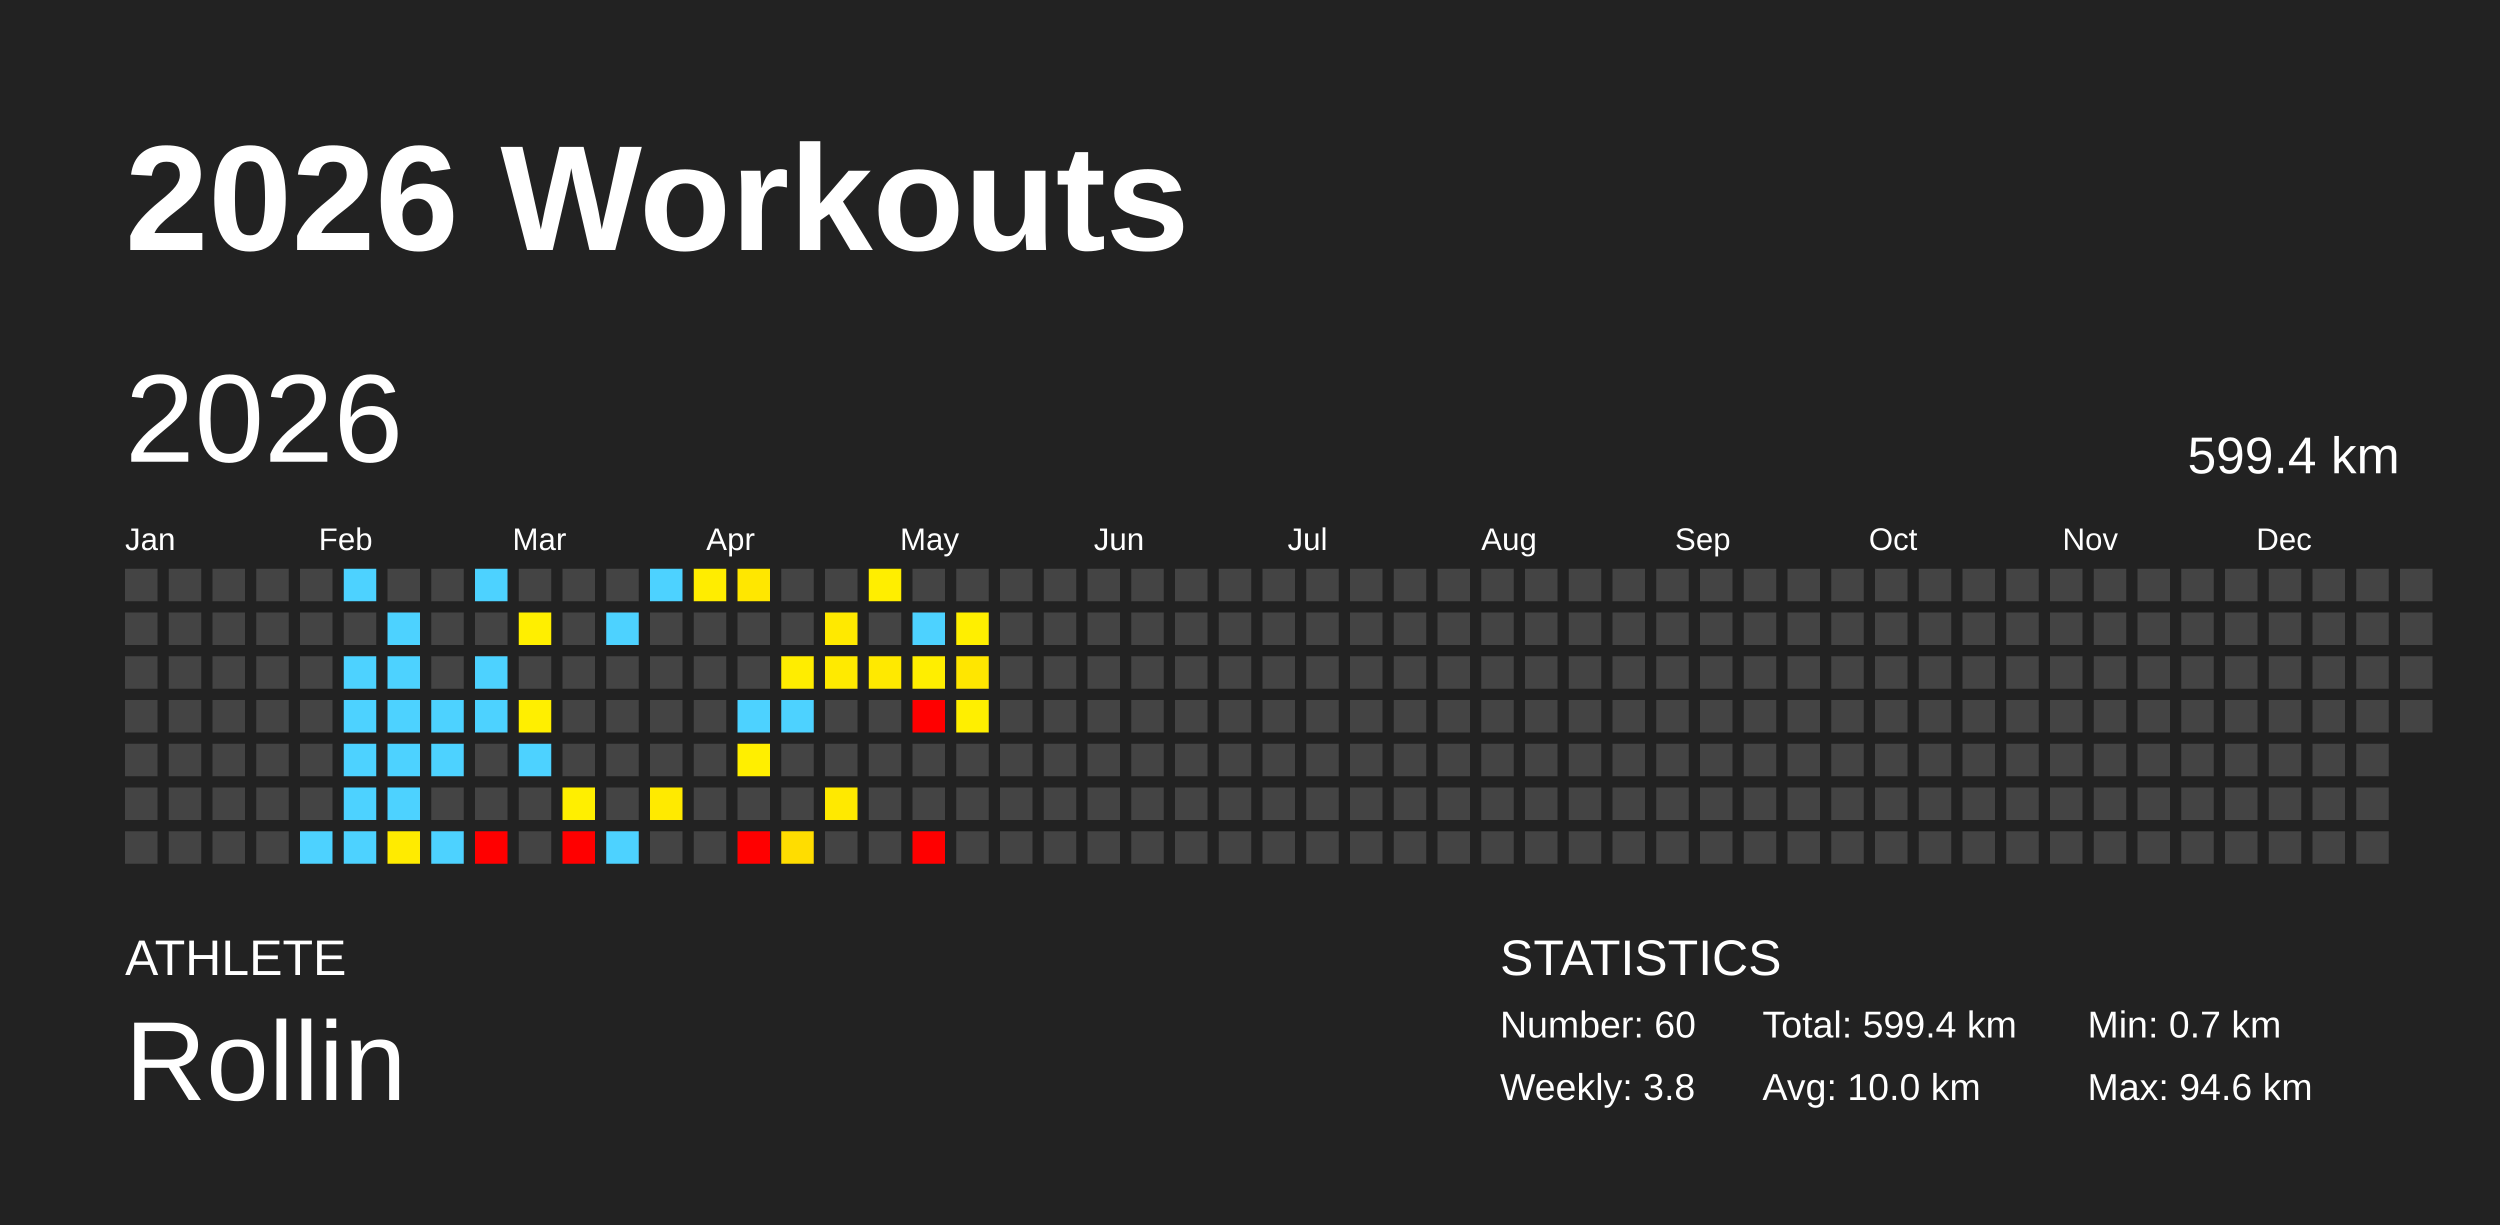
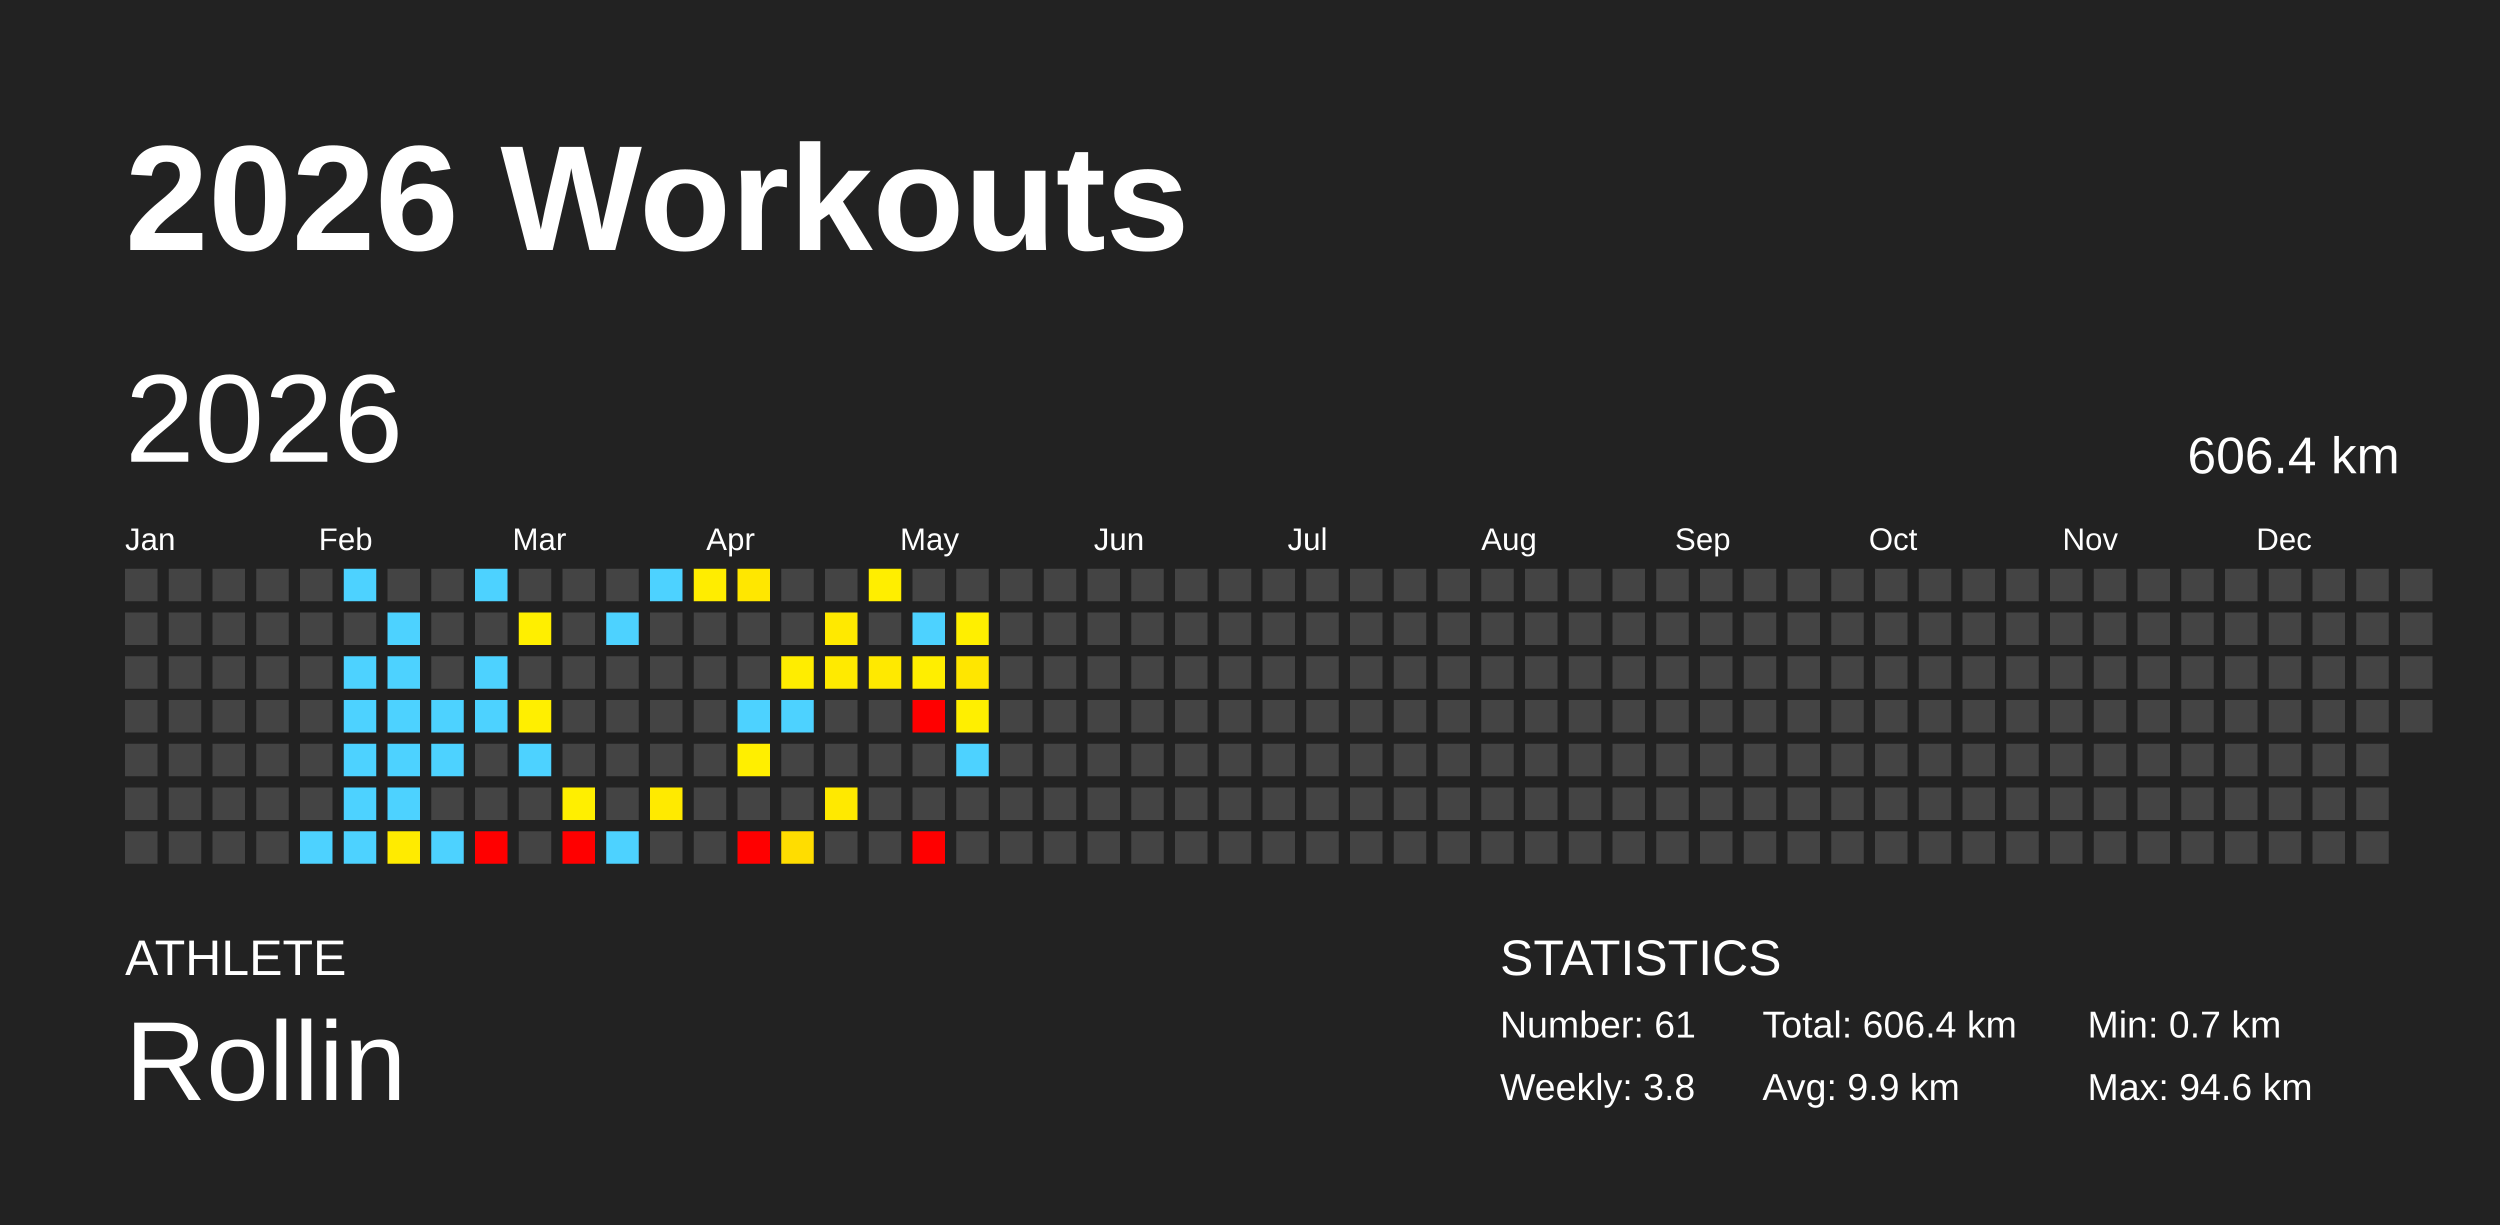
<svg xmlns="http://www.w3.org/2000/svg" baseProfile="full" height="98mm" version="1.1" viewBox="0,0,200,98" width="200mm">
  <defs />
  <rect fill="#222222" height="98" width="200" x="0" y="0" />
  <text fill="#FFFFFF" style="font-size:12px; font-family:Arial; font-weight:bold;" x="10" y="20">2026 Workouts</text>
  <text fill="#FFFFFF" style="font-size:4px; font-family:Arial" x="10" y="78">ATHLETE</text>
  <text fill="#FFFFFF" style="font-size:9px; font-family:Arial" x="10" y="88">Rollin</text>
  <text fill="#FFFFFF" style="font-size:4px; font-family:Arial" x="120" y="78">STATISTICS</text>
-   <text fill="#FFFFFF" style="font-size:3px; font-family:Arial" x="120" y="83">Number: 60</text>
+   <text fill="#FFFFFF" style="font-size:3px; font-family:Arial" x="120" y="83">Number: 61</text>
  <text fill="#FFFFFF" style="font-size:3px; font-family:Arial" x="120" y="88">Weekly: 3.8</text>
-   <text fill="#FFFFFF" style="font-size:3px; font-family:Arial" x="141" y="83">Total: 599.4 km</text>
-   <text fill="#FFFFFF" style="font-size:3px; font-family:Arial" x="141" y="88">Avg: 10.0 km</text>
+   <text fill="#FFFFFF" style="font-size:3px; font-family:Arial" x="141" y="83">Total: 606.4 km</text>
+   <text fill="#FFFFFF" style="font-size:3px; font-family:Arial" x="141" y="88">Avg: 9.9 km</text>
  <text fill="#FFFFFF" style="font-size:3px; font-family:Arial" x="167" y="83">Min: 0.7 km</text>
  <text fill="#FFFFFF" style="font-size:3px; font-family:Arial" x="167" y="88">Max: 94.6 km</text>
  <text dominant-baseline="hanging" fill="#FFFFFF" style="font-size:10.0px; font-family:Arial;" x="10" y="30">2026</text>
-   <text dominant-baseline="hanging" fill="#FFFFFF" style="font-size:4.125px; font-family:Arial;" x="175" y="35">599.4 km</text>
+   <text dominant-baseline="hanging" fill="#FFFFFF" style="font-size:4.125px; font-family:Arial;" x="175" y="35">606.4 km</text>
  <text fill="#FFFFFF" style="font-size:2.5px; font-family:Arial" x="10.0" y="44">Jan</text>
  <text fill="#FFFFFF" style="font-size:2.5px; font-family:Arial" x="25.5" y="44">Feb</text>
  <text fill="#FFFFFF" style="font-size:2.5px; font-family:Arial" x="41.0" y="44">Mar</text>
  <text fill="#FFFFFF" style="font-size:2.5px; font-family:Arial" x="56.5" y="44">Apr</text>
  <text fill="#FFFFFF" style="font-size:2.5px; font-family:Arial" x="72.0" y="44">May</text>
  <text fill="#FFFFFF" style="font-size:2.5px; font-family:Arial" x="87.5" y="44">Jun</text>
  <text fill="#FFFFFF" style="font-size:2.5px; font-family:Arial" x="103.0" y="44">Jul</text>
  <text fill="#FFFFFF" style="font-size:2.5px; font-family:Arial" x="118.5" y="44">Aug</text>
  <text fill="#FFFFFF" style="font-size:2.5px; font-family:Arial" x="134.0" y="44">Sep</text>
  <text fill="#FFFFFF" style="font-size:2.5px; font-family:Arial" x="149.5" y="44">Oct</text>
  <text fill="#FFFFFF" style="font-size:2.5px; font-family:Arial" x="165.0" y="44">Nov</text>
  <text fill="#FFFFFF" style="font-size:2.5px; font-family:Arial" x="180.5" y="44">Dec</text>
  <rect fill="#444444" height="2.6" width="2.6" x="10.0" y="45.5" />
  <rect fill="#444444" height="2.6" width="2.6" x="10.0" y="49.0" />
  <rect fill="#444444" height="2.6" width="2.6" x="10.0" y="52.5" />
  <rect fill="#444444" height="2.6" width="2.6" x="10.0" y="56.0" />
  <rect fill="#444444" height="2.6" width="2.6" x="10.0" y="59.5" />
  <rect fill="#444444" height="2.6" width="2.6" x="10.0" y="63.0" />
  <rect fill="#444444" height="2.6" width="2.6" x="10.0" y="66.5" />
  <rect fill="#444444" height="2.6" width="2.6" x="13.5" y="45.5" />
  <rect fill="#444444" height="2.6" width="2.6" x="13.5" y="49.0" />
  <rect fill="#444444" height="2.6" width="2.6" x="13.5" y="52.5" />
  <rect fill="#444444" height="2.6" width="2.6" x="13.5" y="56.0" />
  <rect fill="#444444" height="2.6" width="2.6" x="13.5" y="59.5" />
  <rect fill="#444444" height="2.6" width="2.6" x="13.5" y="63.0" />
  <rect fill="#444444" height="2.6" width="2.6" x="13.5" y="66.5" />
  <rect fill="#444444" height="2.6" width="2.6" x="17.0" y="45.5" />
  <rect fill="#444444" height="2.6" width="2.6" x="17.0" y="49.0" />
  <rect fill="#444444" height="2.6" width="2.6" x="17.0" y="52.5" />
  <rect fill="#444444" height="2.6" width="2.6" x="17.0" y="56.0" />
  <rect fill="#444444" height="2.6" width="2.6" x="17.0" y="59.5" />
  <rect fill="#444444" height="2.6" width="2.6" x="17.0" y="63.0" />
  <rect fill="#444444" height="2.6" width="2.6" x="17.0" y="66.5" />
  <rect fill="#444444" height="2.6" width="2.6" x="20.5" y="45.5" />
  <rect fill="#444444" height="2.6" width="2.6" x="20.5" y="49.0" />
  <rect fill="#444444" height="2.6" width="2.6" x="20.5" y="52.5" />
  <rect fill="#444444" height="2.6" width="2.6" x="20.5" y="56.0" />
  <rect fill="#444444" height="2.6" width="2.6" x="20.5" y="59.5" />
  <rect fill="#444444" height="2.6" width="2.6" x="20.5" y="63.0" />
  <rect fill="#444444" height="2.6" width="2.6" x="20.5" y="66.5" />
  <rect fill="#444444" height="2.6" width="2.6" x="24.0" y="45.5" />
  <rect fill="#444444" height="2.6" width="2.6" x="24.0" y="49.0" />
  <rect fill="#444444" height="2.6" width="2.6" x="24.0" y="52.5" />
  <rect fill="#444444" height="2.6" width="2.6" x="24.0" y="56.0" />
  <rect fill="#444444" height="2.6" width="2.6" x="24.0" y="59.5" />
  <rect fill="#444444" height="2.6" width="2.6" x="24.0" y="63.0" />
  <rect fill="#4dd2ff" height="2.6" width="2.6" x="24.0" y="66.5" />
  <rect fill="#4dd2ff" height="2.6" width="2.6" x="27.5" y="45.5" />
  <rect fill="#444444" height="2.6" width="2.6" x="27.5" y="49.0" />
  <rect fill="#4dd2ff" height="2.6" width="2.6" x="27.5" y="52.5" />
  <rect fill="#4dd2ff" height="2.6" width="2.6" x="27.5" y="56.0" />
  <rect fill="#4dd2ff" height="2.6" width="2.6" x="27.5" y="59.5" />
  <rect fill="#4dd2ff" height="2.6" width="2.6" x="27.5" y="63.0" />
  <rect fill="#4dd2ff" height="2.6" width="2.6" x="27.5" y="66.5" />
  <rect fill="#444444" height="2.6" width="2.6" x="31.0" y="45.5" />
  <rect fill="#4dd2ff" height="2.6" width="2.6" x="31.0" y="49.0" />
  <rect fill="#4dd2ff" height="2.6" width="2.6" x="31.0" y="52.5" />
  <rect fill="#4dd2ff" height="2.6" width="2.6" x="31.0" y="56.0" />
  <rect fill="#4dd2ff" height="2.6" width="2.6" x="31.0" y="59.5" />
  <rect fill="#4dd2ff" height="2.6" width="2.6" x="31.0" y="63.0" />
  <rect fill="#ffeb00" height="2.6" width="2.6" x="31.0" y="66.5" />
  <rect fill="#444444" height="2.6" width="2.6" x="34.5" y="45.5" />
  <rect fill="#444444" height="2.6" width="2.6" x="34.5" y="49.0" />
  <rect fill="#444444" height="2.6" width="2.6" x="34.5" y="52.5" />
  <rect fill="#4dd2ff" height="2.6" width="2.6" x="34.5" y="56.0" />
  <rect fill="#4dd2ff" height="2.6" width="2.6" x="34.5" y="59.5" />
  <rect fill="#444444" height="2.6" width="2.6" x="34.5" y="63.0" />
  <rect fill="#4dd2ff" height="2.6" width="2.6" x="34.5" y="66.5" />
  <rect fill="#4dd2ff" height="2.6" width="2.6" x="38.0" y="45.5" />
  <rect fill="#444444" height="2.6" width="2.6" x="38.0" y="49.0" />
  <rect fill="#4dd2ff" height="2.6" width="2.6" x="38.0" y="52.5" />
  <rect fill="#4dd2ff" height="2.6" width="2.6" x="38.0" y="56.0" />
  <rect fill="#444444" height="2.6" width="2.6" x="38.0" y="59.5" />
  <rect fill="#444444" height="2.6" width="2.6" x="38.0" y="63.0" />
  <rect fill="red" height="2.6" width="2.6" x="38.0" y="66.5" />
  <rect fill="#444444" height="2.6" width="2.6" x="41.5" y="45.5" />
  <rect fill="#ffef00" height="2.6" width="2.6" x="41.5" y="49.0" />
  <rect fill="#444444" height="2.6" width="2.6" x="41.5" y="52.5" />
  <rect fill="#ffef00" height="2.6" width="2.6" x="41.5" y="56.0" />
  <rect fill="#4dd2ff" height="2.6" width="2.6" x="41.5" y="59.5" />
  <rect fill="#444444" height="2.6" width="2.6" x="41.5" y="63.0" />
  <rect fill="#444444" height="2.6" width="2.6" x="41.5" y="66.5" />
  <rect fill="#444444" height="2.6" width="2.6" x="45.0" y="45.5" />
  <rect fill="#444444" height="2.6" width="2.6" x="45.0" y="49.0" />
  <rect fill="#444444" height="2.6" width="2.6" x="45.0" y="52.5" />
  <rect fill="#444444" height="2.6" width="2.6" x="45.0" y="56.0" />
  <rect fill="#444444" height="2.6" width="2.6" x="45.0" y="59.5" />
  <rect fill="#ffef00" height="2.6" width="2.6" x="45.0" y="63.0" />
  <rect fill="red" height="2.6" width="2.6" x="45.0" y="66.5" />
  <rect fill="#444444" height="2.6" width="2.6" x="48.5" y="45.5" />
  <rect fill="#4dd2ff" height="2.6" width="2.6" x="48.5" y="49.0" />
  <rect fill="#444444" height="2.6" width="2.6" x="48.5" y="52.5" />
  <rect fill="#444444" height="2.6" width="2.6" x="48.5" y="56.0" />
  <rect fill="#444444" height="2.6" width="2.6" x="48.5" y="59.5" />
  <rect fill="#444444" height="2.6" width="2.6" x="48.5" y="63.0" />
  <rect fill="#4dd2ff" height="2.6" width="2.6" x="48.5" y="66.5" />
  <rect fill="#4dd2ff" height="2.6" width="2.6" x="52.0" y="45.5" />
  <rect fill="#444444" height="2.6" width="2.6" x="52.0" y="49.0" />
  <rect fill="#444444" height="2.6" width="2.6" x="52.0" y="52.5" />
  <rect fill="#444444" height="2.6" width="2.6" x="52.0" y="56.0" />
  <rect fill="#444444" height="2.6" width="2.6" x="52.0" y="59.5" />
  <rect fill="#ffea00" height="2.6" width="2.6" x="52.0" y="63.0" />
  <rect fill="#444444" height="2.6" width="2.6" x="52.0" y="66.5" />
  <rect fill="#ffed00" height="2.6" width="2.6" x="55.5" y="45.5" />
  <rect fill="#444444" height="2.6" width="2.6" x="55.5" y="49.0" />
  <rect fill="#444444" height="2.6" width="2.6" x="55.5" y="52.5" />
  <rect fill="#444444" height="2.6" width="2.6" x="55.5" y="56.0" />
  <rect fill="#444444" height="2.6" width="2.6" x="55.5" y="59.5" />
  <rect fill="#444444" height="2.6" width="2.6" x="55.5" y="63.0" />
  <rect fill="#444444" height="2.6" width="2.6" x="55.5" y="66.5" />
  <rect fill="#ffe700" height="2.6" width="2.6" x="59.0" y="45.5" />
  <rect fill="#444444" height="2.6" width="2.6" x="59.0" y="49.0" />
  <rect fill="#444444" height="2.6" width="2.6" x="59.0" y="52.5" />
  <rect fill="#4dd2ff" height="2.6" width="2.6" x="59.0" y="56.0" />
  <rect fill="#ffef00" height="2.6" width="2.6" x="59.0" y="59.5" />
  <rect fill="#444444" height="2.6" width="2.6" x="59.0" y="63.0" />
  <rect fill="red" height="2.6" width="2.6" x="59.0" y="66.5" />
  <rect fill="#444444" height="2.6" width="2.6" x="62.5" y="45.5" />
  <rect fill="#444444" height="2.6" width="2.6" x="62.5" y="49.0" />
  <rect fill="#ffed00" height="2.6" width="2.6" x="62.5" y="52.5" />
  <rect fill="#4dd2ff" height="2.6" width="2.6" x="62.5" y="56.0" />
  <rect fill="#444444" height="2.6" width="2.6" x="62.5" y="59.5" />
  <rect fill="#444444" height="2.6" width="2.6" x="62.5" y="63.0" />
  <rect fill="#ffdd00" height="2.6" width="2.6" x="62.5" y="66.5" />
  <rect fill="#444444" height="2.6" width="2.6" x="66.0" y="45.5" />
  <rect fill="#ffe900" height="2.6" width="2.6" x="66.0" y="49.0" />
  <rect fill="#ffea00" height="2.6" width="2.6" x="66.0" y="52.5" />
  <rect fill="#444444" height="2.6" width="2.6" x="66.0" y="56.0" />
  <rect fill="#444444" height="2.6" width="2.6" x="66.0" y="59.5" />
  <rect fill="#ffe900" height="2.6" width="2.6" x="66.0" y="63.0" />
  <rect fill="#444444" height="2.6" width="2.6" x="66.0" y="66.5" />
  <rect fill="#ffee00" height="2.6" width="2.6" x="69.5" y="45.5" />
  <rect fill="#444444" height="2.6" width="2.6" x="69.5" y="49.0" />
  <rect fill="#ffe900" height="2.6" width="2.6" x="69.5" y="52.5" />
  <rect fill="#444444" height="2.6" width="2.6" x="69.5" y="56.0" />
  <rect fill="#444444" height="2.6" width="2.6" x="69.5" y="59.5" />
  <rect fill="#444444" height="2.6" width="2.6" x="69.5" y="63.0" />
  <rect fill="#444444" height="2.6" width="2.6" x="69.5" y="66.5" />
  <rect fill="#444444" height="2.6" width="2.6" x="73.0" y="45.5" />
  <rect fill="#4dd2ff" height="2.6" width="2.6" x="73.0" y="49.0" />
  <rect fill="#ffee00" height="2.6" width="2.6" x="73.0" y="52.5" />
  <rect fill="red" height="2.6" width="2.6" x="73.0" y="56.0" />
  <rect fill="#444444" height="2.6" width="2.6" x="73.0" y="59.5" />
  <rect fill="#444444" height="2.6" width="2.6" x="73.0" y="63.0" />
  <rect fill="red" height="2.6" width="2.6" x="73.0" y="66.5" />
  <rect fill="#444444" height="2.6" width="2.6" x="76.5" y="45.5" />
  <rect fill="#ffef00" height="2.6" width="2.6" x="76.5" y="49.0" />
  <rect fill="#ffe600" height="2.6" width="2.6" x="76.5" y="52.5" />
  <rect fill="#ffef00" height="2.6" width="2.6" x="76.5" y="56.0" />
-   <rect fill="#444444" height="2.6" width="2.6" x="76.5" y="59.5" />
+   <rect fill="#4dd2ff" height="2.6" width="2.6" x="76.5" y="59.5" />
  <rect fill="#444444" height="2.6" width="2.6" x="76.5" y="63.0" />
  <rect fill="#444444" height="2.6" width="2.6" x="76.5" y="66.5" />
  <rect fill="#444444" height="2.6" width="2.6" x="80.0" y="45.5" />
  <rect fill="#444444" height="2.6" width="2.6" x="80.0" y="49.0" />
  <rect fill="#444444" height="2.6" width="2.6" x="80.0" y="52.5" />
  <rect fill="#444444" height="2.6" width="2.6" x="80.0" y="56.0" />
  <rect fill="#444444" height="2.6" width="2.6" x="80.0" y="59.5" />
  <rect fill="#444444" height="2.6" width="2.6" x="80.0" y="63.0" />
  <rect fill="#444444" height="2.6" width="2.6" x="80.0" y="66.5" />
  <rect fill="#444444" height="2.6" width="2.6" x="83.5" y="45.5" />
  <rect fill="#444444" height="2.6" width="2.6" x="83.5" y="49.0" />
  <rect fill="#444444" height="2.6" width="2.6" x="83.5" y="52.5" />
  <rect fill="#444444" height="2.6" width="2.6" x="83.5" y="56.0" />
  <rect fill="#444444" height="2.6" width="2.6" x="83.5" y="59.5" />
  <rect fill="#444444" height="2.6" width="2.6" x="83.5" y="63.0" />
  <rect fill="#444444" height="2.6" width="2.6" x="83.5" y="66.5" />
  <rect fill="#444444" height="2.6" width="2.6" x="87.0" y="45.5" />
  <rect fill="#444444" height="2.6" width="2.6" x="87.0" y="49.0" />
  <rect fill="#444444" height="2.6" width="2.6" x="87.0" y="52.5" />
  <rect fill="#444444" height="2.6" width="2.6" x="87.0" y="56.0" />
  <rect fill="#444444" height="2.6" width="2.6" x="87.0" y="59.5" />
  <rect fill="#444444" height="2.6" width="2.6" x="87.0" y="63.0" />
  <rect fill="#444444" height="2.6" width="2.6" x="87.0" y="66.5" />
  <rect fill="#444444" height="2.6" width="2.6" x="90.5" y="45.5" />
  <rect fill="#444444" height="2.6" width="2.6" x="90.5" y="49.0" />
  <rect fill="#444444" height="2.6" width="2.6" x="90.5" y="52.5" />
  <rect fill="#444444" height="2.6" width="2.6" x="90.5" y="56.0" />
  <rect fill="#444444" height="2.6" width="2.6" x="90.5" y="59.5" />
  <rect fill="#444444" height="2.6" width="2.6" x="90.5" y="63.0" />
  <rect fill="#444444" height="2.6" width="2.6" x="90.5" y="66.5" />
  <rect fill="#444444" height="2.6" width="2.6" x="94.0" y="45.5" />
  <rect fill="#444444" height="2.6" width="2.6" x="94.0" y="49.0" />
  <rect fill="#444444" height="2.6" width="2.6" x="94.0" y="52.5" />
  <rect fill="#444444" height="2.6" width="2.6" x="94.0" y="56.0" />
  <rect fill="#444444" height="2.6" width="2.6" x="94.0" y="59.5" />
  <rect fill="#444444" height="2.6" width="2.6" x="94.0" y="63.0" />
  <rect fill="#444444" height="2.6" width="2.6" x="94.0" y="66.5" />
  <rect fill="#444444" height="2.6" width="2.6" x="97.5" y="45.5" />
  <rect fill="#444444" height="2.6" width="2.6" x="97.5" y="49.0" />
  <rect fill="#444444" height="2.6" width="2.6" x="97.5" y="52.5" />
  <rect fill="#444444" height="2.6" width="2.6" x="97.5" y="56.0" />
  <rect fill="#444444" height="2.6" width="2.6" x="97.5" y="59.5" />
  <rect fill="#444444" height="2.6" width="2.6" x="97.5" y="63.0" />
  <rect fill="#444444" height="2.6" width="2.6" x="97.5" y="66.5" />
  <rect fill="#444444" height="2.6" width="2.6" x="101.0" y="45.5" />
  <rect fill="#444444" height="2.6" width="2.6" x="101.0" y="49.0" />
  <rect fill="#444444" height="2.6" width="2.6" x="101.0" y="52.5" />
  <rect fill="#444444" height="2.6" width="2.6" x="101.0" y="56.0" />
  <rect fill="#444444" height="2.6" width="2.6" x="101.0" y="59.5" />
  <rect fill="#444444" height="2.6" width="2.6" x="101.0" y="63.0" />
  <rect fill="#444444" height="2.6" width="2.6" x="101.0" y="66.5" />
  <rect fill="#444444" height="2.6" width="2.6" x="104.5" y="45.5" />
  <rect fill="#444444" height="2.6" width="2.6" x="104.5" y="49.0" />
  <rect fill="#444444" height="2.6" width="2.6" x="104.5" y="52.5" />
  <rect fill="#444444" height="2.6" width="2.6" x="104.5" y="56.0" />
  <rect fill="#444444" height="2.6" width="2.6" x="104.5" y="59.5" />
  <rect fill="#444444" height="2.6" width="2.6" x="104.5" y="63.0" />
  <rect fill="#444444" height="2.6" width="2.6" x="104.5" y="66.5" />
  <rect fill="#444444" height="2.6" width="2.6" x="108.0" y="45.5" />
  <rect fill="#444444" height="2.6" width="2.6" x="108.0" y="49.0" />
  <rect fill="#444444" height="2.6" width="2.6" x="108.0" y="52.5" />
  <rect fill="#444444" height="2.6" width="2.6" x="108.0" y="56.0" />
  <rect fill="#444444" height="2.6" width="2.6" x="108.0" y="59.5" />
  <rect fill="#444444" height="2.6" width="2.6" x="108.0" y="63.0" />
  <rect fill="#444444" height="2.6" width="2.6" x="108.0" y="66.5" />
  <rect fill="#444444" height="2.6" width="2.6" x="111.5" y="45.5" />
  <rect fill="#444444" height="2.6" width="2.6" x="111.5" y="49.0" />
  <rect fill="#444444" height="2.6" width="2.6" x="111.5" y="52.5" />
  <rect fill="#444444" height="2.6" width="2.6" x="111.5" y="56.0" />
  <rect fill="#444444" height="2.6" width="2.6" x="111.5" y="59.5" />
  <rect fill="#444444" height="2.6" width="2.6" x="111.5" y="63.0" />
  <rect fill="#444444" height="2.6" width="2.6" x="111.5" y="66.5" />
  <rect fill="#444444" height="2.6" width="2.6" x="115.0" y="45.5" />
  <rect fill="#444444" height="2.6" width="2.6" x="115.0" y="49.0" />
  <rect fill="#444444" height="2.6" width="2.6" x="115.0" y="52.5" />
  <rect fill="#444444" height="2.6" width="2.6" x="115.0" y="56.0" />
  <rect fill="#444444" height="2.6" width="2.6" x="115.0" y="59.5" />
  <rect fill="#444444" height="2.6" width="2.6" x="115.0" y="63.0" />
  <rect fill="#444444" height="2.6" width="2.6" x="115.0" y="66.5" />
  <rect fill="#444444" height="2.6" width="2.6" x="118.5" y="45.5" />
  <rect fill="#444444" height="2.6" width="2.6" x="118.5" y="49.0" />
  <rect fill="#444444" height="2.6" width="2.6" x="118.5" y="52.5" />
  <rect fill="#444444" height="2.6" width="2.6" x="118.5" y="56.0" />
  <rect fill="#444444" height="2.6" width="2.6" x="118.5" y="59.5" />
  <rect fill="#444444" height="2.6" width="2.6" x="118.5" y="63.0" />
  <rect fill="#444444" height="2.6" width="2.6" x="118.5" y="66.5" />
  <rect fill="#444444" height="2.6" width="2.6" x="122.0" y="45.5" />
  <rect fill="#444444" height="2.6" width="2.6" x="122.0" y="49.0" />
  <rect fill="#444444" height="2.6" width="2.6" x="122.0" y="52.5" />
  <rect fill="#444444" height="2.6" width="2.6" x="122.0" y="56.0" />
  <rect fill="#444444" height="2.6" width="2.6" x="122.0" y="59.5" />
  <rect fill="#444444" height="2.6" width="2.6" x="122.0" y="63.0" />
  <rect fill="#444444" height="2.6" width="2.6" x="122.0" y="66.5" />
  <rect fill="#444444" height="2.6" width="2.6" x="125.5" y="45.5" />
  <rect fill="#444444" height="2.6" width="2.6" x="125.5" y="49.0" />
  <rect fill="#444444" height="2.6" width="2.6" x="125.5" y="52.5" />
  <rect fill="#444444" height="2.6" width="2.6" x="125.5" y="56.0" />
  <rect fill="#444444" height="2.6" width="2.6" x="125.5" y="59.5" />
  <rect fill="#444444" height="2.6" width="2.6" x="125.5" y="63.0" />
  <rect fill="#444444" height="2.6" width="2.6" x="125.5" y="66.5" />
  <rect fill="#444444" height="2.6" width="2.6" x="129.0" y="45.5" />
  <rect fill="#444444" height="2.6" width="2.6" x="129.0" y="49.0" />
  <rect fill="#444444" height="2.6" width="2.6" x="129.0" y="52.5" />
  <rect fill="#444444" height="2.6" width="2.6" x="129.0" y="56.0" />
  <rect fill="#444444" height="2.6" width="2.6" x="129.0" y="59.5" />
  <rect fill="#444444" height="2.6" width="2.6" x="129.0" y="63.0" />
  <rect fill="#444444" height="2.6" width="2.6" x="129.0" y="66.5" />
  <rect fill="#444444" height="2.6" width="2.6" x="132.5" y="45.5" />
  <rect fill="#444444" height="2.6" width="2.6" x="132.5" y="49.0" />
  <rect fill="#444444" height="2.6" width="2.6" x="132.5" y="52.5" />
  <rect fill="#444444" height="2.6" width="2.6" x="132.5" y="56.0" />
  <rect fill="#444444" height="2.6" width="2.6" x="132.5" y="59.5" />
  <rect fill="#444444" height="2.6" width="2.6" x="132.5" y="63.0" />
  <rect fill="#444444" height="2.6" width="2.6" x="132.5" y="66.5" />
  <rect fill="#444444" height="2.6" width="2.6" x="136.0" y="45.5" />
  <rect fill="#444444" height="2.6" width="2.6" x="136.0" y="49.0" />
  <rect fill="#444444" height="2.6" width="2.6" x="136.0" y="52.5" />
  <rect fill="#444444" height="2.6" width="2.6" x="136.0" y="56.0" />
  <rect fill="#444444" height="2.6" width="2.6" x="136.0" y="59.5" />
  <rect fill="#444444" height="2.6" width="2.6" x="136.0" y="63.0" />
  <rect fill="#444444" height="2.6" width="2.6" x="136.0" y="66.5" />
  <rect fill="#444444" height="2.6" width="2.6" x="139.5" y="45.5" />
  <rect fill="#444444" height="2.6" width="2.6" x="139.5" y="49.0" />
  <rect fill="#444444" height="2.6" width="2.6" x="139.5" y="52.5" />
  <rect fill="#444444" height="2.6" width="2.6" x="139.5" y="56.0" />
  <rect fill="#444444" height="2.6" width="2.6" x="139.5" y="59.5" />
  <rect fill="#444444" height="2.6" width="2.6" x="139.5" y="63.0" />
  <rect fill="#444444" height="2.6" width="2.6" x="139.5" y="66.5" />
  <rect fill="#444444" height="2.6" width="2.6" x="143.0" y="45.5" />
  <rect fill="#444444" height="2.6" width="2.6" x="143.0" y="49.0" />
  <rect fill="#444444" height="2.6" width="2.6" x="143.0" y="52.5" />
  <rect fill="#444444" height="2.6" width="2.6" x="143.0" y="56.0" />
  <rect fill="#444444" height="2.6" width="2.6" x="143.0" y="59.5" />
  <rect fill="#444444" height="2.6" width="2.6" x="143.0" y="63.0" />
  <rect fill="#444444" height="2.6" width="2.6" x="143.0" y="66.5" />
  <rect fill="#444444" height="2.6" width="2.6" x="146.5" y="45.5" />
  <rect fill="#444444" height="2.6" width="2.6" x="146.5" y="49.0" />
  <rect fill="#444444" height="2.6" width="2.6" x="146.5" y="52.5" />
  <rect fill="#444444" height="2.6" width="2.6" x="146.5" y="56.0" />
  <rect fill="#444444" height="2.6" width="2.6" x="146.5" y="59.5" />
  <rect fill="#444444" height="2.6" width="2.6" x="146.5" y="63.0" />
  <rect fill="#444444" height="2.6" width="2.6" x="146.5" y="66.5" />
  <rect fill="#444444" height="2.6" width="2.6" x="150.0" y="45.5" />
  <rect fill="#444444" height="2.6" width="2.6" x="150.0" y="49.0" />
  <rect fill="#444444" height="2.6" width="2.6" x="150.0" y="52.5" />
  <rect fill="#444444" height="2.6" width="2.6" x="150.0" y="56.0" />
  <rect fill="#444444" height="2.6" width="2.6" x="150.0" y="59.5" />
  <rect fill="#444444" height="2.6" width="2.6" x="150.0" y="63.0" />
  <rect fill="#444444" height="2.6" width="2.6" x="150.0" y="66.5" />
  <rect fill="#444444" height="2.6" width="2.6" x="153.5" y="45.5" />
  <rect fill="#444444" height="2.6" width="2.6" x="153.5" y="49.0" />
  <rect fill="#444444" height="2.6" width="2.6" x="153.5" y="52.5" />
  <rect fill="#444444" height="2.6" width="2.6" x="153.5" y="56.0" />
  <rect fill="#444444" height="2.6" width="2.6" x="153.5" y="59.5" />
  <rect fill="#444444" height="2.6" width="2.6" x="153.5" y="63.0" />
  <rect fill="#444444" height="2.6" width="2.6" x="153.5" y="66.5" />
  <rect fill="#444444" height="2.6" width="2.6" x="157.0" y="45.5" />
  <rect fill="#444444" height="2.6" width="2.6" x="157.0" y="49.0" />
  <rect fill="#444444" height="2.6" width="2.6" x="157.0" y="52.5" />
  <rect fill="#444444" height="2.6" width="2.6" x="157.0" y="56.0" />
  <rect fill="#444444" height="2.6" width="2.6" x="157.0" y="59.5" />
  <rect fill="#444444" height="2.6" width="2.6" x="157.0" y="63.0" />
  <rect fill="#444444" height="2.6" width="2.6" x="157.0" y="66.5" />
  <rect fill="#444444" height="2.6" width="2.6" x="160.5" y="45.5" />
  <rect fill="#444444" height="2.6" width="2.6" x="160.5" y="49.0" />
  <rect fill="#444444" height="2.6" width="2.6" x="160.5" y="52.5" />
  <rect fill="#444444" height="2.6" width="2.6" x="160.5" y="56.0" />
  <rect fill="#444444" height="2.6" width="2.6" x="160.5" y="59.5" />
  <rect fill="#444444" height="2.6" width="2.6" x="160.5" y="63.0" />
  <rect fill="#444444" height="2.6" width="2.6" x="160.5" y="66.5" />
  <rect fill="#444444" height="2.6" width="2.6" x="164.0" y="45.5" />
  <rect fill="#444444" height="2.6" width="2.6" x="164.0" y="49.0" />
  <rect fill="#444444" height="2.6" width="2.6" x="164.0" y="52.5" />
  <rect fill="#444444" height="2.6" width="2.6" x="164.0" y="56.0" />
  <rect fill="#444444" height="2.6" width="2.6" x="164.0" y="59.5" />
  <rect fill="#444444" height="2.6" width="2.6" x="164.0" y="63.0" />
  <rect fill="#444444" height="2.6" width="2.6" x="164.0" y="66.5" />
  <rect fill="#444444" height="2.6" width="2.6" x="167.5" y="45.5" />
  <rect fill="#444444" height="2.6" width="2.6" x="167.5" y="49.0" />
  <rect fill="#444444" height="2.6" width="2.6" x="167.5" y="52.5" />
  <rect fill="#444444" height="2.6" width="2.6" x="167.5" y="56.0" />
  <rect fill="#444444" height="2.6" width="2.6" x="167.5" y="59.5" />
  <rect fill="#444444" height="2.6" width="2.6" x="167.5" y="63.0" />
  <rect fill="#444444" height="2.6" width="2.6" x="167.5" y="66.5" />
  <rect fill="#444444" height="2.6" width="2.6" x="171.0" y="45.5" />
  <rect fill="#444444" height="2.6" width="2.6" x="171.0" y="49.0" />
  <rect fill="#444444" height="2.6" width="2.6" x="171.0" y="52.5" />
  <rect fill="#444444" height="2.6" width="2.6" x="171.0" y="56.0" />
  <rect fill="#444444" height="2.6" width="2.6" x="171.0" y="59.5" />
  <rect fill="#444444" height="2.6" width="2.6" x="171.0" y="63.0" />
  <rect fill="#444444" height="2.6" width="2.6" x="171.0" y="66.5" />
  <rect fill="#444444" height="2.6" width="2.6" x="174.5" y="45.5" />
  <rect fill="#444444" height="2.6" width="2.6" x="174.5" y="49.0" />
  <rect fill="#444444" height="2.6" width="2.6" x="174.5" y="52.5" />
  <rect fill="#444444" height="2.6" width="2.6" x="174.5" y="56.0" />
  <rect fill="#444444" height="2.6" width="2.6" x="174.5" y="59.5" />
  <rect fill="#444444" height="2.6" width="2.6" x="174.5" y="63.0" />
  <rect fill="#444444" height="2.6" width="2.6" x="174.5" y="66.5" />
  <rect fill="#444444" height="2.6" width="2.6" x="178.0" y="45.5" />
  <rect fill="#444444" height="2.6" width="2.6" x="178.0" y="49.0" />
  <rect fill="#444444" height="2.6" width="2.6" x="178.0" y="52.5" />
  <rect fill="#444444" height="2.6" width="2.6" x="178.0" y="56.0" />
  <rect fill="#444444" height="2.6" width="2.6" x="178.0" y="59.5" />
  <rect fill="#444444" height="2.6" width="2.6" x="178.0" y="63.0" />
  <rect fill="#444444" height="2.6" width="2.6" x="178.0" y="66.5" />
  <rect fill="#444444" height="2.6" width="2.6" x="181.5" y="45.5" />
  <rect fill="#444444" height="2.6" width="2.6" x="181.5" y="49.0" />
  <rect fill="#444444" height="2.6" width="2.6" x="181.5" y="52.5" />
  <rect fill="#444444" height="2.6" width="2.6" x="181.5" y="56.0" />
  <rect fill="#444444" height="2.6" width="2.6" x="181.5" y="59.5" />
  <rect fill="#444444" height="2.6" width="2.6" x="181.5" y="63.0" />
  <rect fill="#444444" height="2.6" width="2.6" x="181.5" y="66.5" />
  <rect fill="#444444" height="2.6" width="2.6" x="185.0" y="45.5" />
  <rect fill="#444444" height="2.6" width="2.6" x="185.0" y="49.0" />
  <rect fill="#444444" height="2.6" width="2.6" x="185.0" y="52.5" />
  <rect fill="#444444" height="2.6" width="2.6" x="185.0" y="56.0" />
  <rect fill="#444444" height="2.6" width="2.6" x="185.0" y="59.5" />
  <rect fill="#444444" height="2.6" width="2.6" x="185.0" y="63.0" />
  <rect fill="#444444" height="2.6" width="2.6" x="185.0" y="66.5" />
  <rect fill="#444444" height="2.6" width="2.6" x="188.5" y="45.5" />
  <rect fill="#444444" height="2.6" width="2.6" x="188.5" y="49.0" />
  <rect fill="#444444" height="2.6" width="2.6" x="188.5" y="52.5" />
  <rect fill="#444444" height="2.6" width="2.6" x="188.5" y="56.0" />
  <rect fill="#444444" height="2.6" width="2.6" x="188.5" y="59.5" />
  <rect fill="#444444" height="2.6" width="2.6" x="188.5" y="63.0" />
  <rect fill="#444444" height="2.6" width="2.6" x="188.5" y="66.5" />
  <rect fill="#444444" height="2.6" width="2.6" x="192.0" y="45.5" />
  <rect fill="#444444" height="2.6" width="2.6" x="192.0" y="49.0" />
  <rect fill="#444444" height="2.6" width="2.6" x="192.0" y="52.5" />
  <rect fill="#444444" height="2.6" width="2.6" x="192.0" y="56.0" />
</svg>
